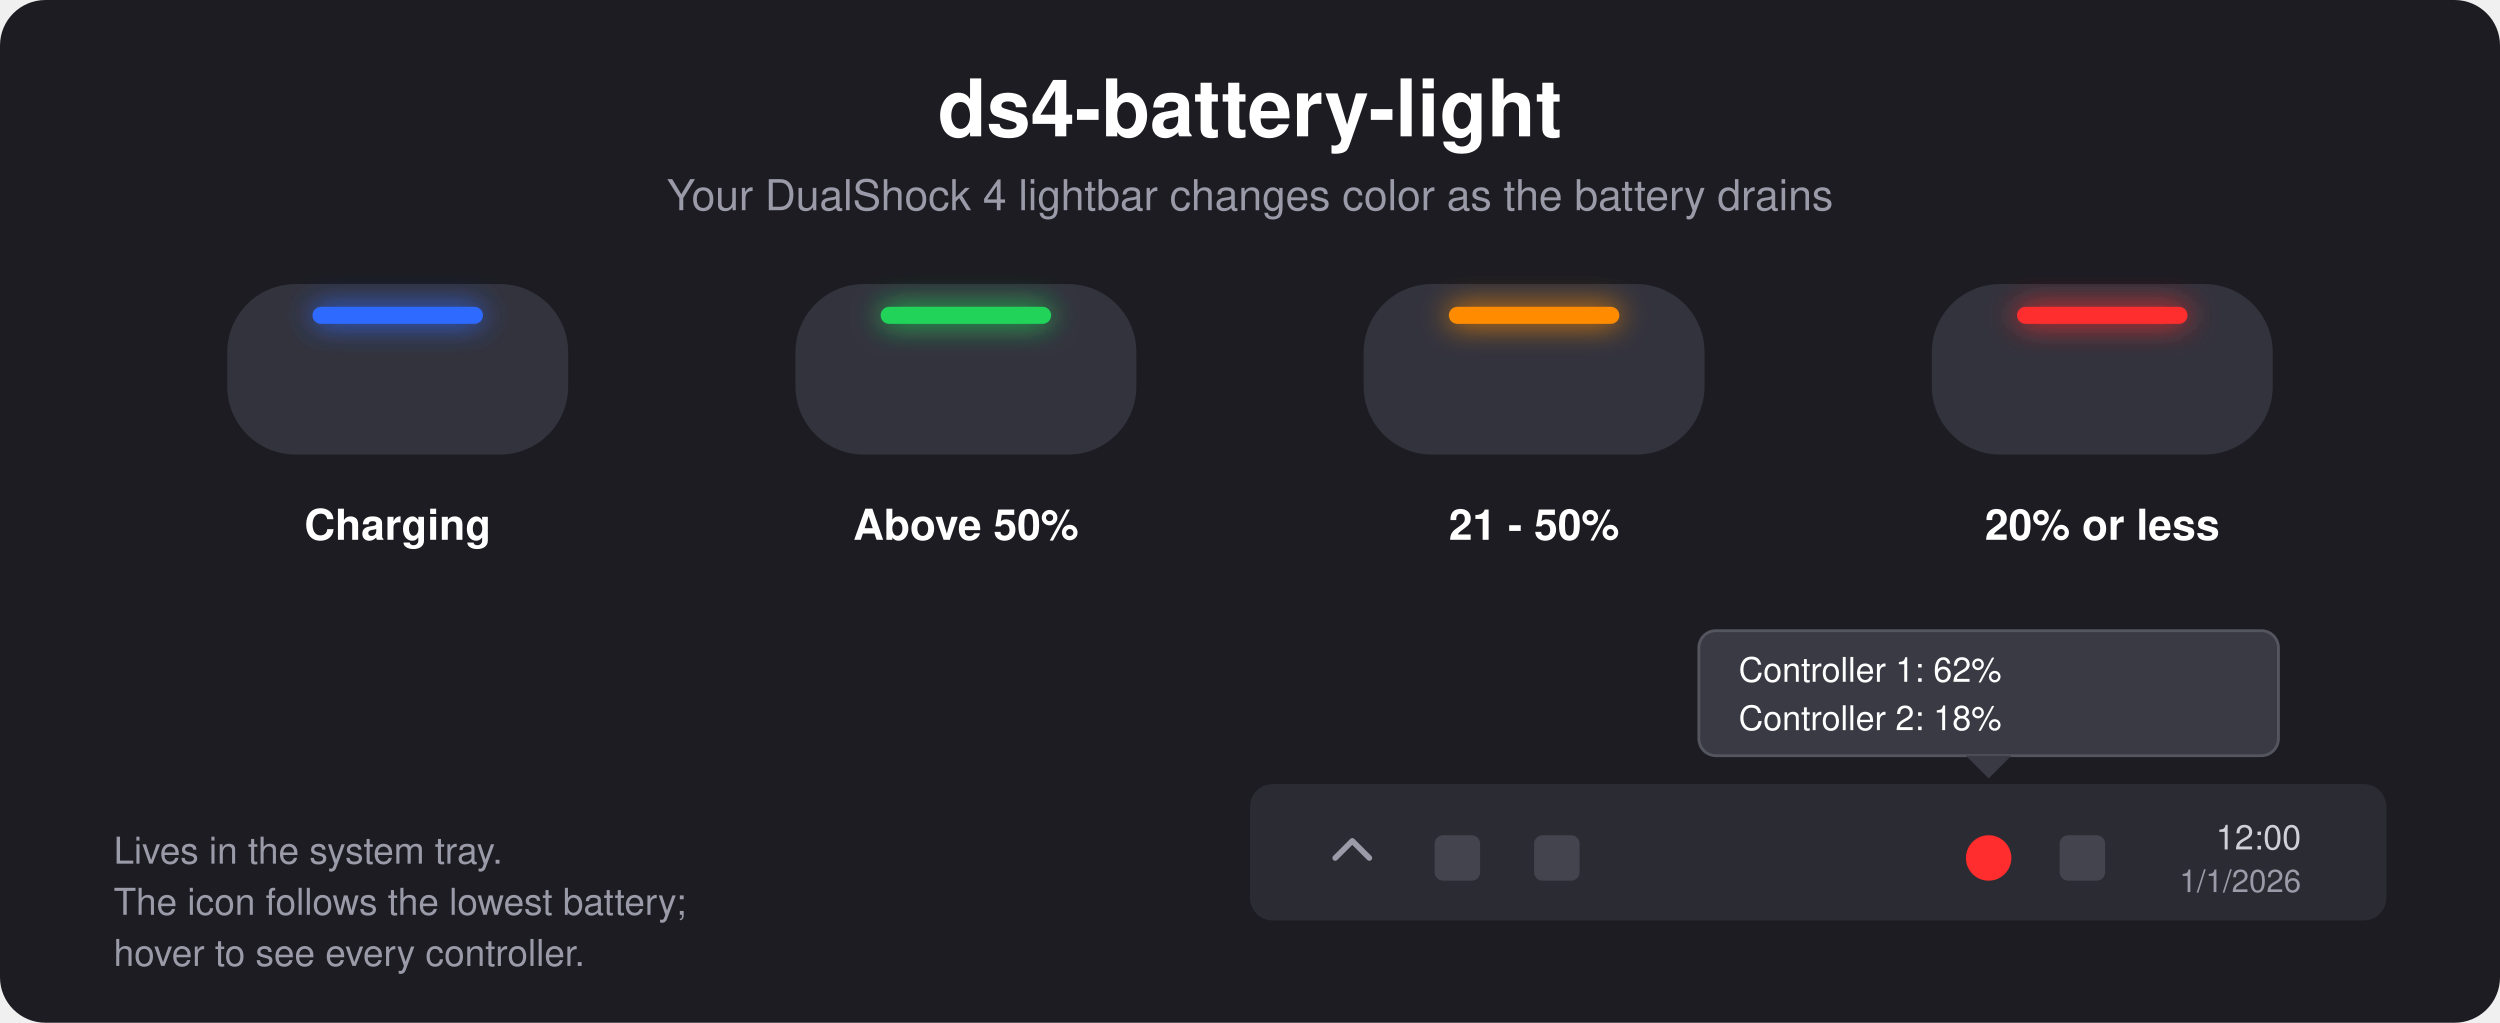
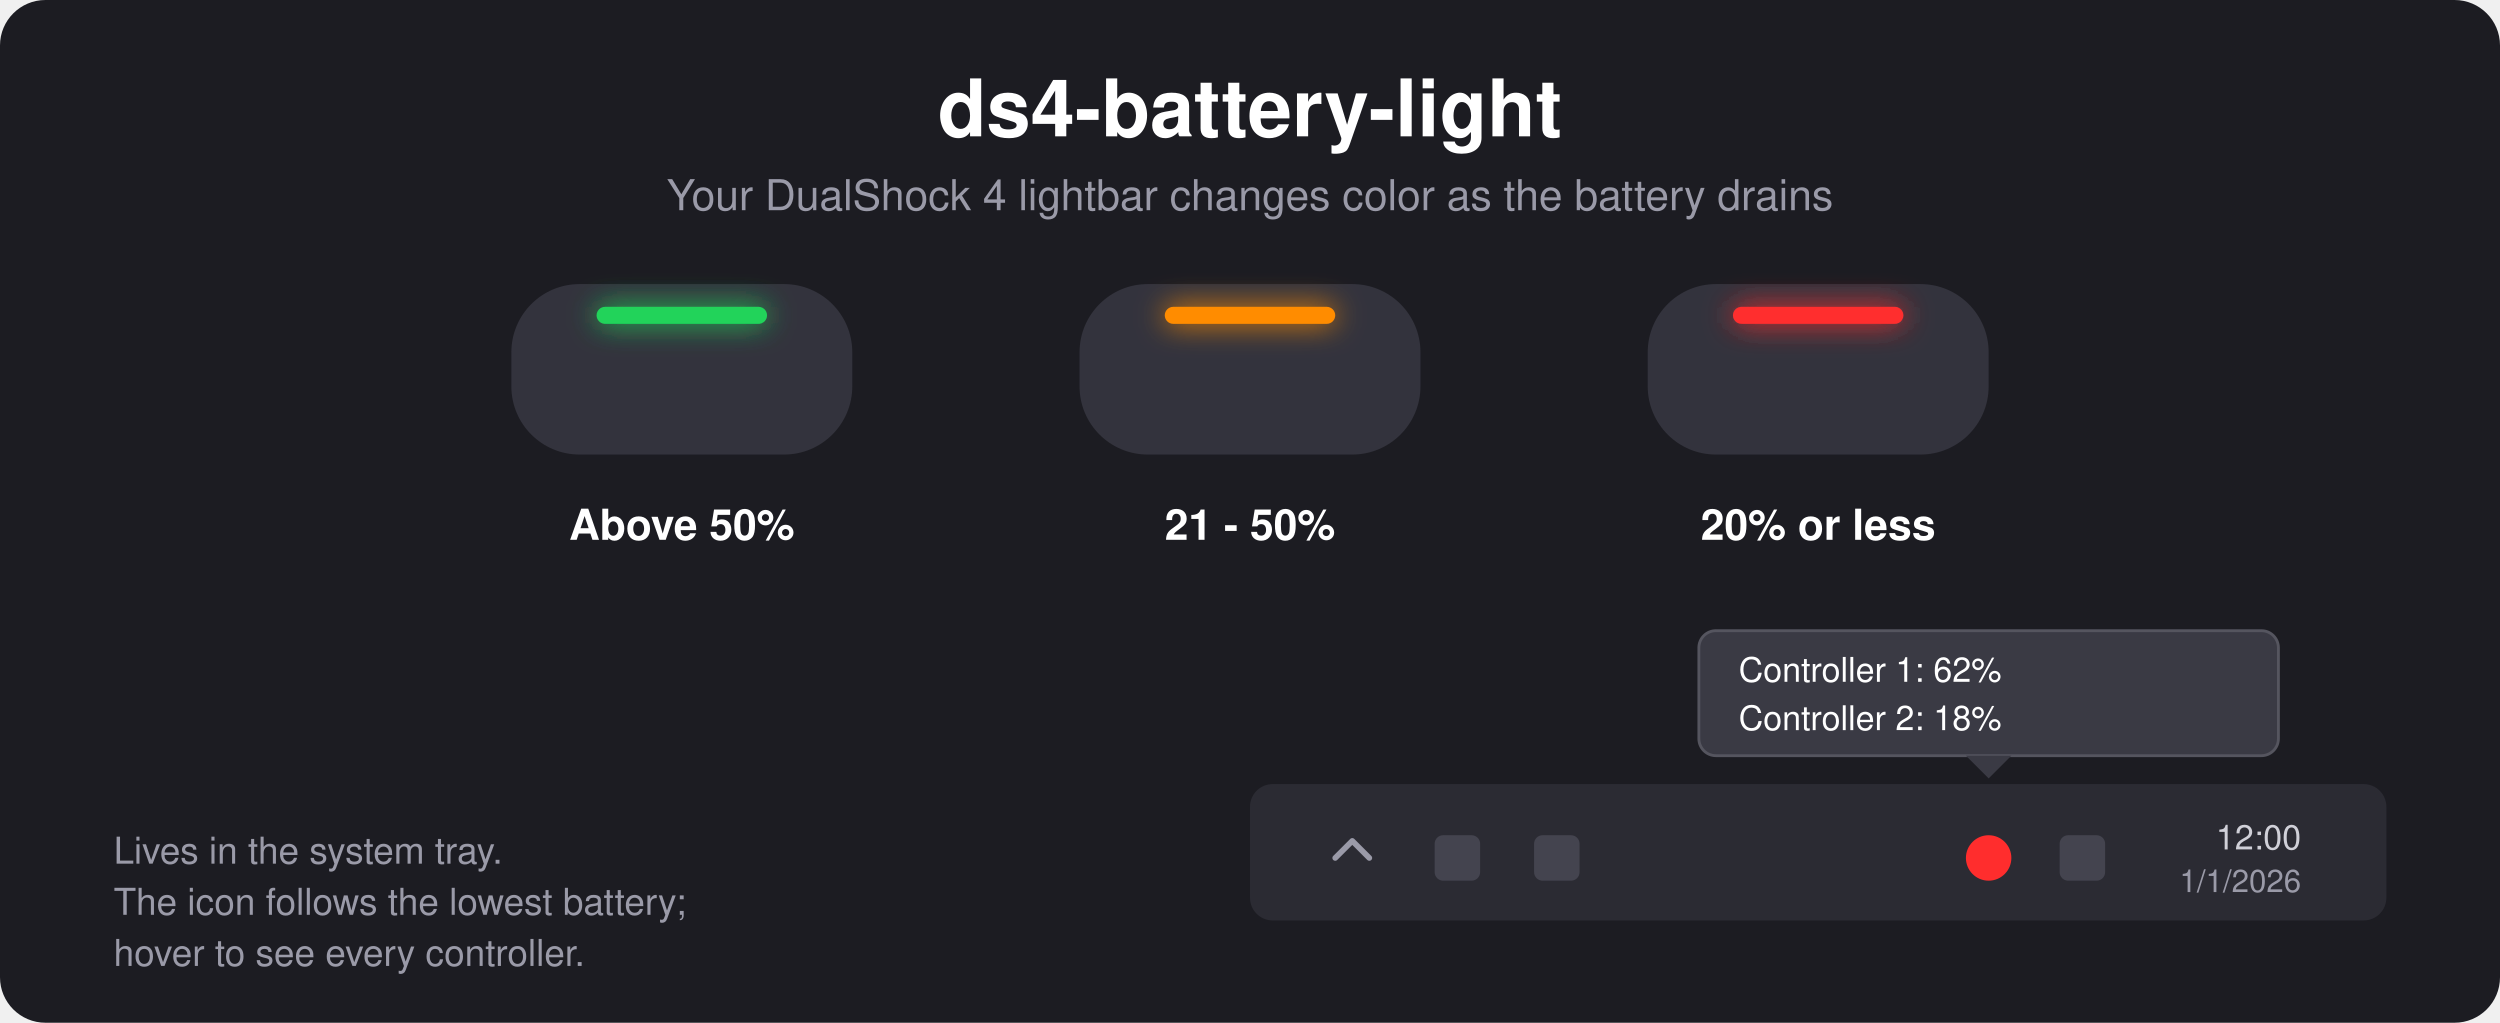
<svg xmlns="http://www.w3.org/2000/svg" viewBox="0 0 880 360" width="880" height="360" font-family="Segoe UI, Helvetica, Arial, sans-serif">
  <defs>
    <filter id="glow" x="-50%" y="-300%" width="200%" height="700%">
      <feGaussianBlur stdDeviation="5" result="b" />
      <feMerge>
        <feMergeNode in="b" />
        <feMergeNode in="SourceGraphic" />
      </feMerge>
    </filter>
  </defs>
  <rect width="880" height="360" rx="16" fill="#1c1c22" />
  <text x="440" y="48" text-anchor="middle" font-size="28" font-weight="700" fill="#ffffff">ds4-battery-light</text>
  <text x="440" y="74" text-anchor="middle" font-size="15" fill="#9a9aa8">Your DualShock 4 lightbar changes color as the battery drains</text>
  <g text-anchor="middle">
-     <g transform="translate(140,0)">
-       <rect x="-60" y="100" width="120" height="60" rx="24" fill="#33333d" />
-       <rect x="-30" y="108" width="60" height="6" rx="3" fill="#2f6bff" filter="url(#glow)" />
-       <text y="190" font-size="15" font-weight="600" fill="#ffffff">Charging</text>
-     </g>
-     <g transform="translate(340,0)">
+     <g transform="translate(240,0)">
      <rect x="-60" y="100" width="120" height="60" rx="24" fill="#33333d" />
      <rect x="-30" y="108" width="60" height="6" rx="3" fill="#22d35a" filter="url(#glow)" />
      <text y="190" font-size="15" font-weight="600" fill="#ffffff">Above 50%</text>
    </g>
-     <g transform="translate(540,0)">
+     <g transform="translate(440,0)">
      <rect x="-60" y="100" width="120" height="60" rx="24" fill="#33333d" />
      <rect x="-30" y="108" width="60" height="6" rx="3" fill="#ff8c00" filter="url(#glow)" />
      <text y="190" font-size="15" font-weight="600" fill="#ffffff">21 - 50%</text>
    </g>
-     <g transform="translate(740,0)">
+     <g transform="translate(640,0)">
      <rect x="-60" y="100" width="120" height="60" rx="24" fill="#33333d" />
      <rect x="-30" y="108" width="60" height="6" rx="3" fill="#ff2d2d" filter="url(#glow)" />
      <text y="190" font-size="15" font-weight="600" fill="#ffffff">20% or less</text>
    </g>
  </g>
  <rect x="440" y="276" width="400" height="48" rx="8" fill="#2b2b33" />
  <path d="M470 302 l6 -6 l6 6" fill="none" stroke="#9a9aa8" stroke-width="2" stroke-linecap="round" stroke-linejoin="round" />
  <rect x="505" y="294" width="16" height="16" rx="3" fill="#44444f" />
  <rect x="540" y="294" width="16" height="16" rx="3" fill="#44444f" />
  <circle cx="700" cy="302" r="8" fill="#ff2d2d" />
  <rect x="725" y="294" width="16" height="16" rx="3" fill="#44444f" />
  <text x="810" y="299" text-anchor="end" font-size="12" fill="#d0d0d8">12:00</text>
  <text x="810" y="314" text-anchor="end" font-size="11" fill="#9a9aa8">1/1/2026</text>
  <rect x="598" y="222" width="204" height="44" rx="6" fill="#3a3a44" stroke="#55555f" />
  <path d="M692 266 l8 8 l8 -8 z" fill="#3a3a44" />
  <text x="612" y="240" font-size="12" fill="#ffffff">Controller 1: 62%</text>
  <text x="612" y="257" font-size="12" fill="#ffffff">Controller 2: 18%</text>
  <text x="40" y="304" font-size="13" fill="#9a9aa8">Lives in the system tray.</text>
  <text x="40" y="322" font-size="13" fill="#9a9aa8">The icon follows the lowest battery;</text>
  <text x="40" y="340" font-size="13" fill="#9a9aa8">hover to see every controller.</text>
</svg>
